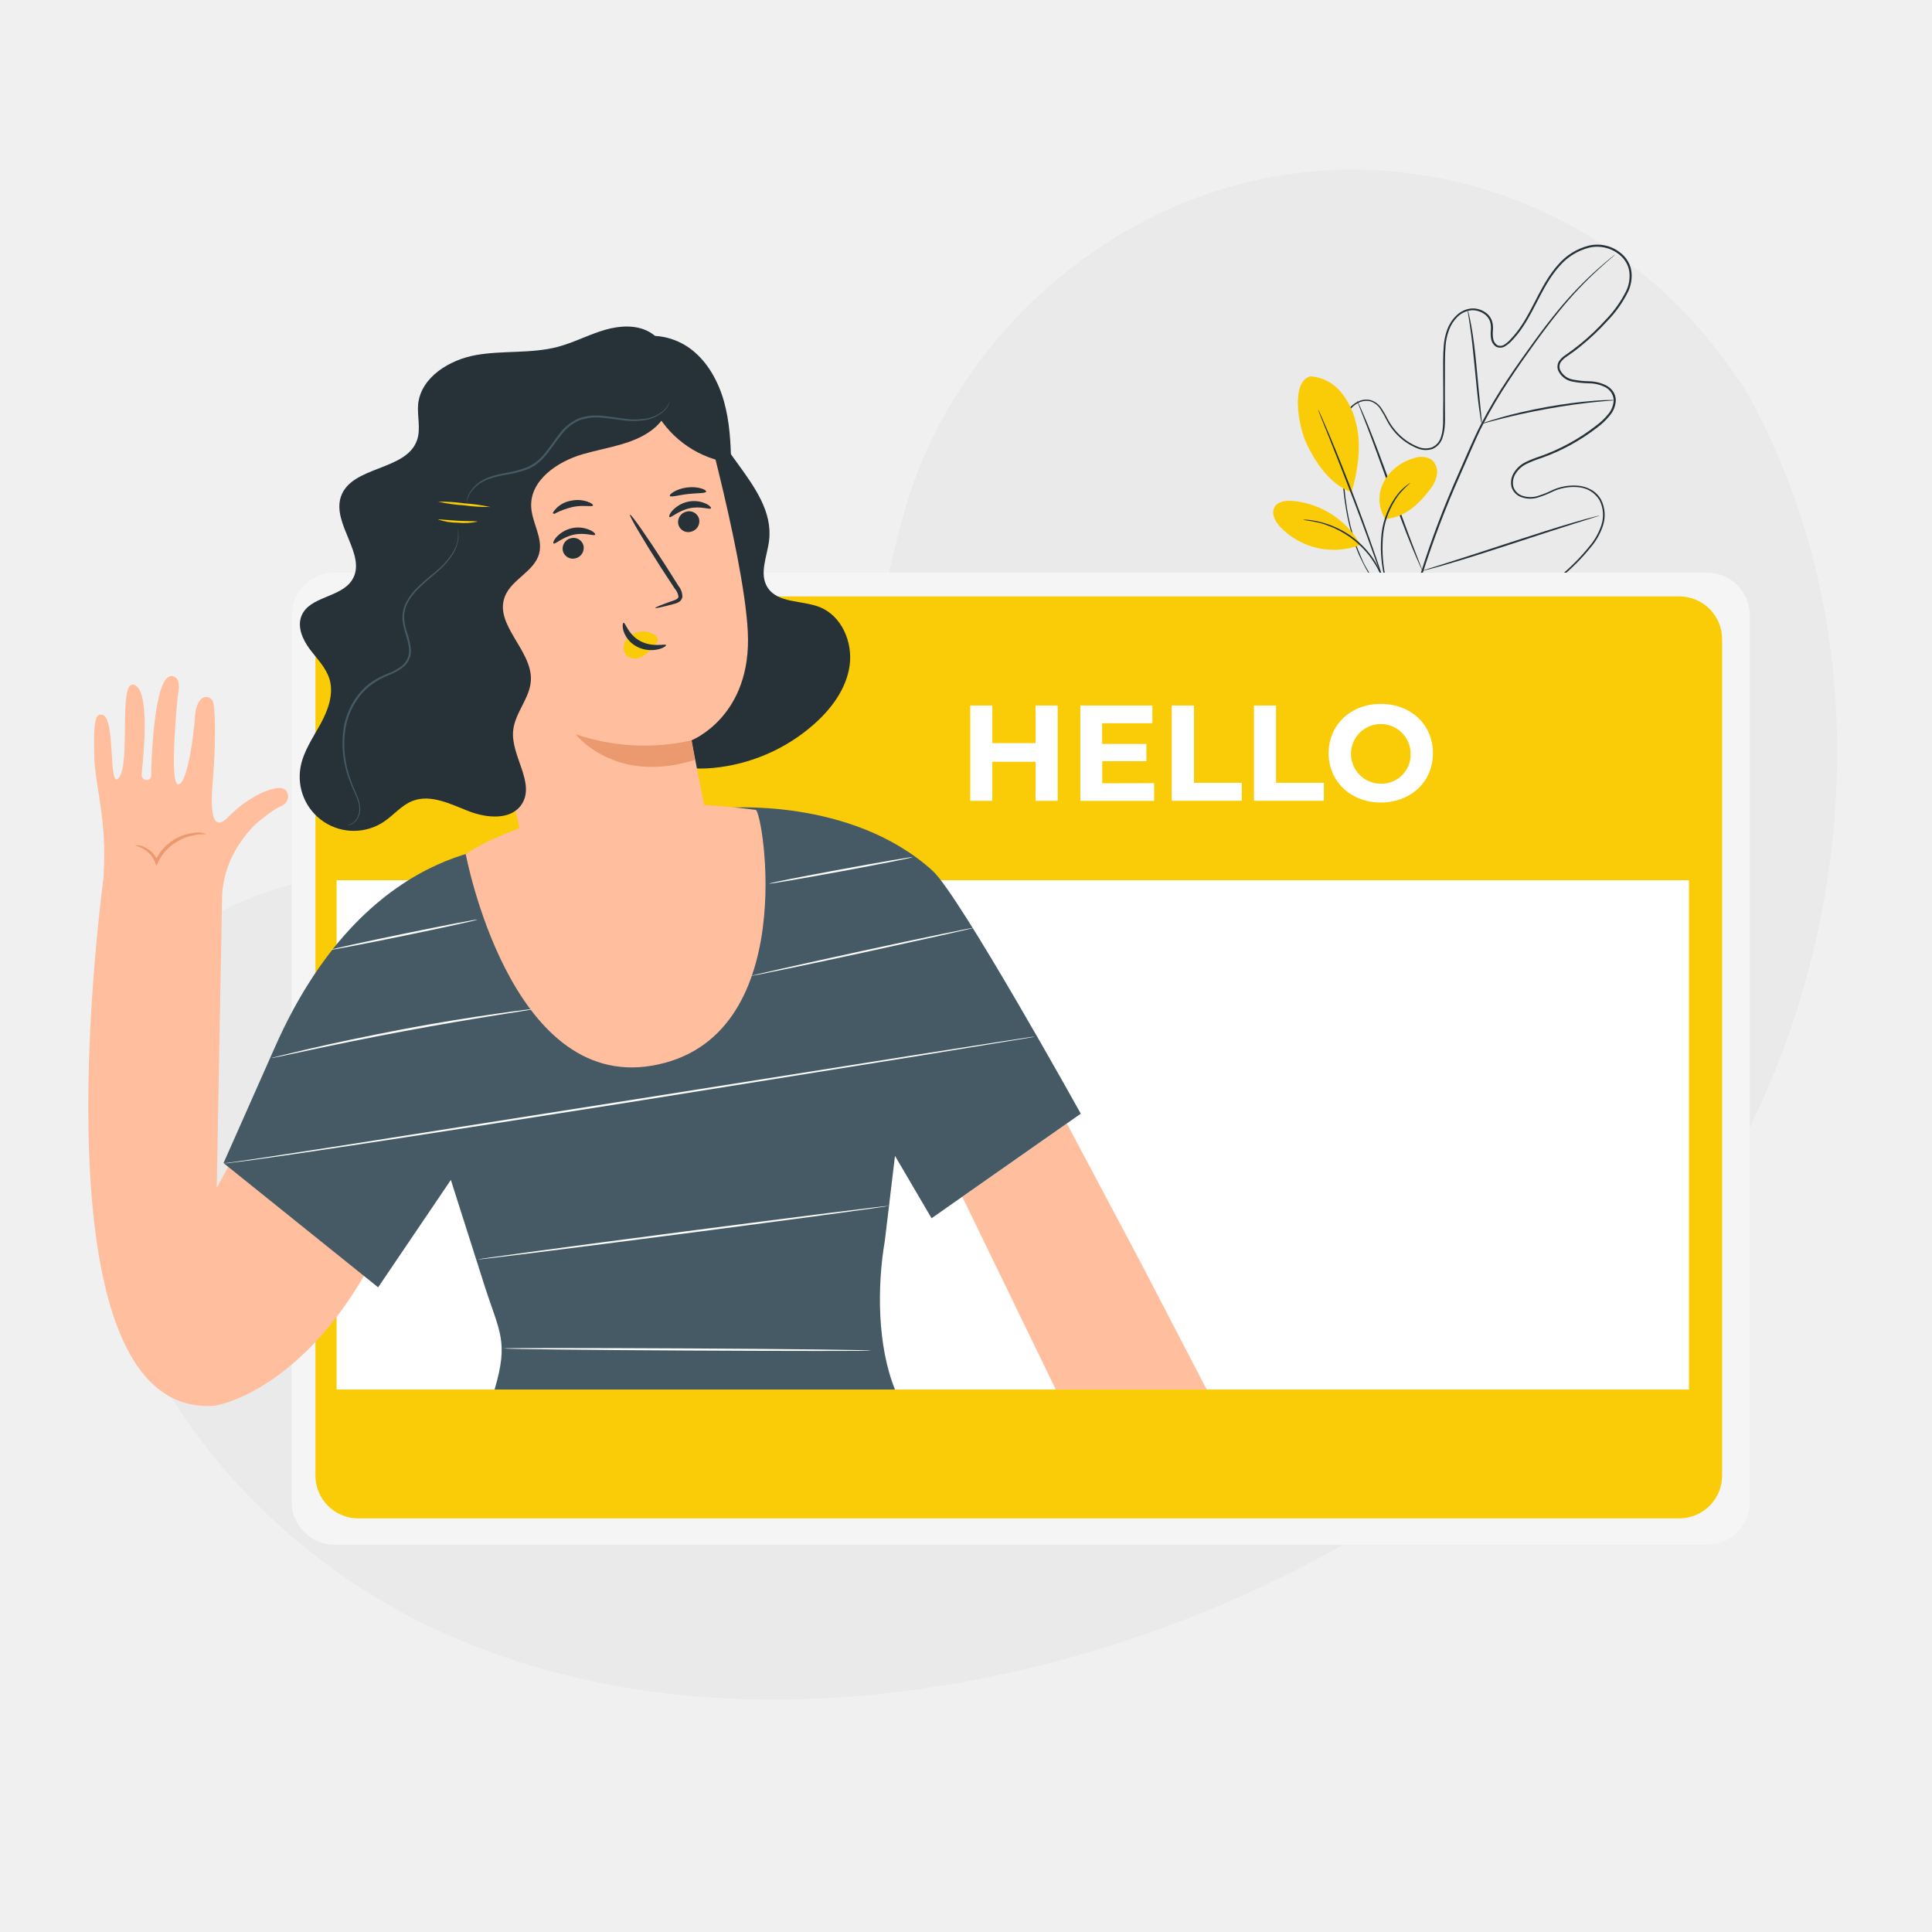
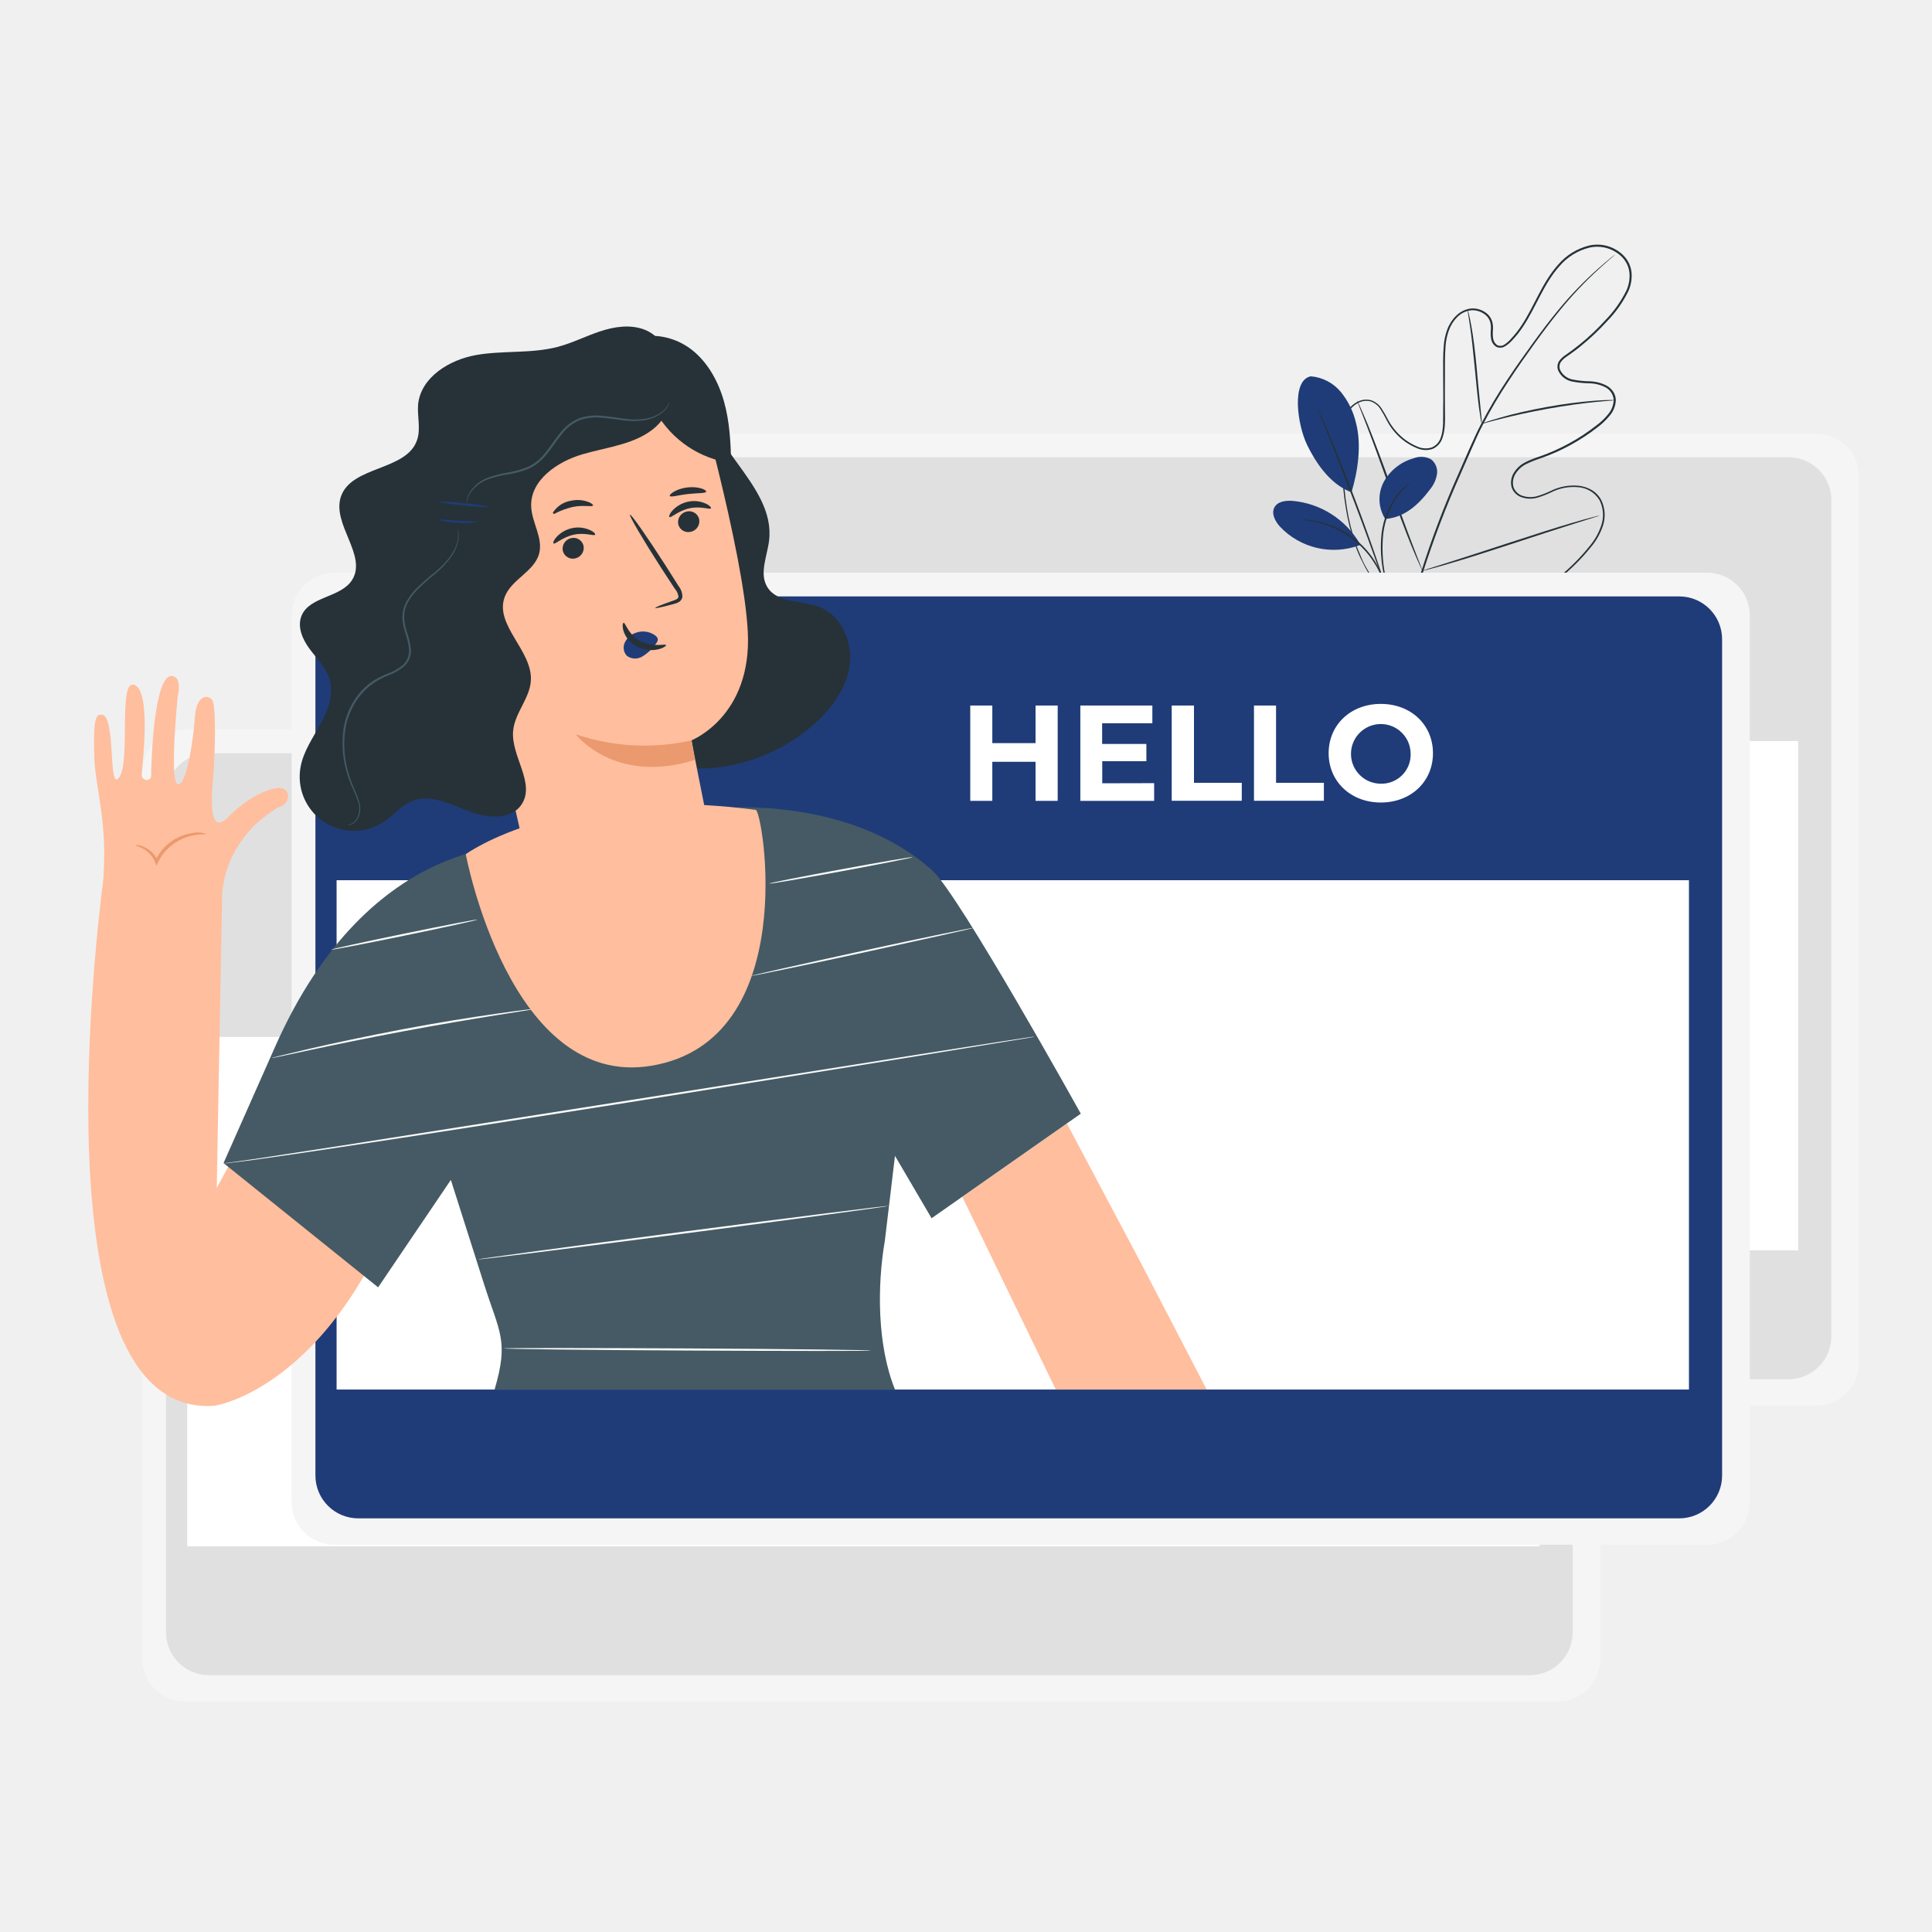
<svg xmlns="http://www.w3.org/2000/svg" viewBox="0 0 500 500">
-   <g id="freepik--background-simple--inject-7">
-     <g style="opacity:0.4">
-       <path d="M451.69,100.9c35.8,63.27,29.59,145.69-8.12,207.84s-103.48,104.45-174,122.17c-50.32,12.65-105.1,13.32-152.69-7.36S30.48,358.41,25.11,306.8c-2-19.5,1.09-40.46,13.41-55.71C58.18,226.75,93.7,224.16,125,223.56s66.79-3.1,86.56-27.35c15.19-18.64,16.27-44.64,23.62-67.53,12.51-38.93,45.78-70.5,85.32-80.93a114.8,114.8,0,0,1,15-2.92c44.3-5.63,87.89,14.8,113.14,51.63Z" style="fill:#e0e0e0" />
-     </g>
+   <g id="freepik--background-complete--inject-7">
+     <rect x="103.75" y="112.2" width="377.37" height="251.58" rx="11.09" style="fill:#f5f5f5" />
+     <rect x="109.9" y="118.34" width="364.05" height="238.6" rx="11.09" style="fill:#e0e0e0" />
+     <rect x="115.38" y="191.79" width="349.99" height="131.81" style="fill:#fff" />
+     <rect x="36.82" y="188.78" width="377.37" height="251.58" rx="11.09" style="fill:#f5f5f5" />
+     <rect x="42.97" y="194.93" width="364.05" height="238.6" rx="11.09" style="fill:#e0e0e0" />
+     <rect x="48.45" y="268.37" width="349.99" height="131.81" style="fill:#fff" />
  </g>
  <g id="freepik--Plant--inject-7">
    <path d="M363.45,158.4s.32.09.92.29,1.49.48,2.69.78a31.38,31.38,0,0,0,10.69.76,42.5,42.5,0,0,0,7.62-1.47,48,48,0,0,0,8.63-3.3,53.19,53.19,0,0,0,17.37-14.11,16.22,16.22,0,0,0,3.08-5.51,8.43,8.43,0,0,0-.49-6.38,7,7,0,0,0-5.59-3.38,12.76,12.76,0,0,0-6.93,1.34,25.67,25.67,0,0,1-3.5,1.36,6.81,6.81,0,0,1-3.85,0,4.11,4.11,0,0,1-2.88-2.64,4.81,4.81,0,0,1,.66-3.92,7.29,7.29,0,0,1,3-2.65,29.39,29.39,0,0,1,3.76-1.49,51.41,51.41,0,0,0,7.45-3.33,50.64,50.64,0,0,0,7-4.6,16.78,16.78,0,0,0,3.06-2.89,6,6,0,0,0,1.48-3.79,4,4,0,0,0-2.19-3.27,9.52,9.52,0,0,0-4.14-1,24.51,24.51,0,0,1-4.47-.47,5,5,0,0,1-3.57-2.86,2.72,2.72,0,0,1,.23-2.4,5.88,5.88,0,0,1,1.72-1.62q1.86-1.29,3.65-2.73a59.67,59.67,0,0,0,6.69-6.34,29.9,29.9,0,0,0,5.36-7.57,9.22,9.22,0,0,0,.81-4.5,6.79,6.79,0,0,0-1.87-4.12,9.07,9.07,0,0,0-8.5-2.51,14.9,14.9,0,0,0-7.73,4.78c-4.15,4.63-6.08,10.64-9.46,15.68a24.93,24.93,0,0,1-2.82,3.56,7.9,7.9,0,0,1-1.76,1.48,2.37,2.37,0,0,1-2.36.16,2.94,2.94,0,0,1-1.3-2,8.24,8.24,0,0,1-.09-2.26,6,6,0,0,0-.14-2.09,3.84,3.84,0,0,0-1.06-1.73,5.23,5.23,0,0,0-3.78-1.36,5.93,5.93,0,0,0-3.65,1.7A9.27,9.27,0,0,0,375,85.42a14.83,14.83,0,0,0-.88,4c-.24,2.73-.13,5.48-.17,8.17s0,5.37,0,8,.22,5.26-.65,7.77a4.57,4.57,0,0,1-2.61,2.84,5.54,5.54,0,0,1-3.79-.14,15,15,0,0,1-5.95-4.23,15.83,15.83,0,0,1-2-2.94,30.57,30.57,0,0,0-1.69-3,4.79,4.79,0,0,0-2.51-2,4.44,4.44,0,0,0-3.1.31,6.38,6.38,0,0,0-2.4,2,7.1,7.1,0,0,0-1.18,2.84,44.72,44.72,0,0,0-.36,6.09c-.08,2-.09,3.92-.06,5.81a73.49,73.49,0,0,0,.95,10.58,52.27,52.27,0,0,0,2.23,9c.42,1.36,1,2.59,1.49,3.8s1.08,2.29,1.68,3.29a34.28,34.28,0,0,0,6.66,8.4,12.89,12.89,0,0,0,1.23,1.06l.92.74.73.61s-.26-.18-.76-.57l-.94-.72a12.45,12.45,0,0,1-1.25-1,33.9,33.9,0,0,1-6.76-8.38c-.61-1-1.13-2.13-1.72-3.3s-1.09-2.44-1.51-3.81a51.62,51.62,0,0,1-2.28-9,72.44,72.44,0,0,1-1-10.63c0-1.89,0-3.83,0-5.83a44.64,44.64,0,0,1,.35-6.14,7.66,7.66,0,0,1,1.23-3,6.75,6.75,0,0,1,2.55-2.12,4.83,4.83,0,0,1,3.37-.34,5.21,5.21,0,0,1,2.73,2.13,32.48,32.48,0,0,1,1.72,3,15.38,15.38,0,0,0,2,2.86,14.73,14.73,0,0,0,5.77,4.1,5.21,5.21,0,0,0,3.5.13,4.12,4.12,0,0,0,2.34-2.58c.82-2.36.55-5,.61-7.62s0-5.29,0-8-.08-5.43.16-8.22a15.37,15.37,0,0,1,.91-4.14,9.72,9.72,0,0,1,2.36-3.59,6.44,6.44,0,0,1,4-1.83A5.74,5.74,0,0,1,385,81.31a4.25,4.25,0,0,1,1.2,2,6.62,6.62,0,0,1,.16,2.25,7.9,7.9,0,0,0,.08,2.13,2.47,2.47,0,0,0,1.05,1.64,1.89,1.89,0,0,0,1.87-.16A7.67,7.67,0,0,0,391,87.73a24.78,24.78,0,0,0,2.76-3.49c3.33-5,5.25-11,9.49-15.75a15.44,15.44,0,0,1,8-4.94,9.58,9.58,0,0,1,9,2.67,7.29,7.29,0,0,1,2,4.42,9.76,9.76,0,0,1-.85,4.75,30,30,0,0,1-5.46,7.72,61.61,61.61,0,0,1-6.75,6.39c-1.19,1-2.43,1.88-3.68,2.75a5.58,5.58,0,0,0-1.58,1.47,2.2,2.2,0,0,0-.18,2A4.52,4.52,0,0,0,407,98.22a24.36,24.36,0,0,0,4.38.46,10,10,0,0,1,4.36,1.1,5,5,0,0,1,1.71,1.51,4.22,4.22,0,0,1,.72,2.17,6.38,6.38,0,0,1-1.59,4.11,17,17,0,0,1-3.13,3,52.26,52.26,0,0,1-7.06,4.63,51.24,51.24,0,0,1-7.52,3.35,28.9,28.9,0,0,0-3.71,1.46,6.84,6.84,0,0,0-2.86,2.48,4.38,4.38,0,0,0-.62,3.55,3.68,3.68,0,0,0,2.58,2.35,6.43,6.43,0,0,0,3.61,0,24,24,0,0,0,3.44-1.33,13.33,13.33,0,0,1,7.15-1.36,8.53,8.53,0,0,1,3.42,1.09,6.64,6.64,0,0,1,2.47,2.52,8.8,8.8,0,0,1,.51,6.68,16.55,16.55,0,0,1-3.16,5.63,53.35,53.35,0,0,1-17.53,14.14,48.11,48.11,0,0,1-8.69,3.28,41.91,41.91,0,0,1-7.68,1.43,31.11,31.11,0,0,1-10.73-.86,25.32,25.32,0,0,1-2.68-.83C363.75,158.53,363.45,158.4,363.45,158.4Z" style="fill:#263238" />
    <path d="M418,65.86s-.08.1-.26.26-.47.4-.8.7c-.71.61-1.75,1.51-3.06,2.71a100,100,0,0,0-10.31,10.93c-2,2.46-4.11,5.24-6.3,8.27s-4.5,6.3-6.81,9.82a118.93,118.93,0,0,0-6.7,11.36c-1.05,2-2,4.16-2.95,6.33s-1.92,4.38-2.9,6.61a245.44,245.44,0,0,0-9.76,25.63,118.92,118.92,0,0,0-4.66,21.89,87.11,87.11,0,0,0-.39,15.1c.12,1.78.24,3.16.36,4.1.05.44.08.8.11,1.06a3.17,3.17,0,0,1,0,.37,1.52,1.52,0,0,1-.08-.36c0-.26-.09-.62-.16-1.06-.15-.93-.3-2.31-.46-4.1a83.86,83.86,0,0,1,.24-15.14,117.08,117.08,0,0,1,4.58-22,238.36,238.36,0,0,1,9.74-25.7l2.9-6.61c1-2.16,1.91-4.31,3-6.35a120.71,120.71,0,0,1,6.75-11.4c2.33-3.52,4.66-6.77,6.86-9.8s4.33-5.81,6.36-8.26a94.7,94.7,0,0,1,10.46-10.84c1.33-1.18,2.39-2.06,3.11-2.65l.84-.66Z" style="fill:#263238" />
    <path d="M383.46,109.67a5.78,5.78,0,0,1-.25-1.15c-.13-.74-.29-1.81-.47-3.15-.35-2.66-.71-6.36-1.1-10.43s-.79-7.77-1.19-10.42c-.19-1.32-.36-2.4-.48-3.14a5.74,5.74,0,0,1-.14-1.16,5.35,5.35,0,0,1,.33,1.13c.18.72.4,1.79.64,3.12.48,2.64.95,6.33,1.33,10.42s.7,7.66,1,10.44c.12,1.26.23,2.32.31,3.17A5.73,5.73,0,0,1,383.46,109.67Z" style="fill:#263238" />
    <path d="M417.89,103.56a6.8,6.8,0,0,1-1.37.16c-.89.07-2.16.16-3.74.33-3.15.31-7.49.89-12.24,1.74s-9,1.82-12.1,2.61c-1.54.38-2.78.72-3.64.95a7.24,7.24,0,0,1-1.34.32,7,7,0,0,1,1.29-.51c.84-.28,2.07-.68,3.6-1.1,3-.88,7.33-1.9,12.1-2.76a121.42,121.42,0,0,1,12.3-1.6c1.58-.12,2.87-.17,3.76-.18A8.75,8.75,0,0,1,417.89,103.56Z" style="fill:#263238" />
    <path d="M368.13,147.72a2.29,2.29,0,0,1-.23-.42c-.15-.34-.34-.75-.57-1.25-.5-1.09-1.18-2.68-2-4.66-1.63-3.95-3.69-9.48-5.89-15.61s-4.22-11.68-5.75-15.66l-1.84-4.71c-.2-.51-.36-.94-.49-1.29a1.4,1.4,0,0,1-.14-.46,2,2,0,0,1,.23.43c.16.33.35.74.58,1.24.49,1.09,1.17,2.68,2,4.66,1.62,4,3.69,9.48,5.89,15.62s4.21,11.67,5.75,15.65L367.5,146l.49,1.29A1.4,1.4,0,0,1,368.13,147.72Z" style="fill:#263238" />
    <path d="M413.94,133.43l-.45.18-1.34.43-4.9,1.54c-4.14,1.3-9.84,3.16-16.14,5.23s-12,3.88-16.19,5.09c-2.08.61-3.77,1.09-4.95,1.39l-1.35.34a1.5,1.5,0,0,1-.49.09,1.83,1.83,0,0,1,.46-.18l1.33-.44,4.9-1.54c4.15-1.3,9.85-3.16,16.14-5.22s12-3.88,16.19-5.1c2.08-.61,3.78-1.08,5-1.39l1.36-.34A1.59,1.59,0,0,1,413.94,133.43Z" style="fill:#263238" />
-     <path d="M339.24,97.39a11.26,11.26,0,0,1,7.79,4.08,19.7,19.7,0,0,1,3.92,8.06c1.46,5.65.48,12.29-1.18,17.88-6.08-2.23-9.78-8.77-11.46-12.2-2.64-5.43-4.12-16.84.93-17.82" style="fill:#FACC07" />
-     <path d="M358.49,134.31a9.59,9.59,0,0,1-.37-9.61,12.73,12.73,0,0,1,7.72-6.09,5.34,5.34,0,0,1,4.5.25,4.09,4.09,0,0,1,1.55,3.86,8.26,8.26,0,0,1-1.79,3.92c-3,4-6.63,7.3-11.61,7.67" style="fill:#FACC07" />
+     <path d="M339.24,97.39a11.26,11.26,0,0,1,7.79,4.08,19.7,19.7,0,0,1,3.92,8.06c1.46,5.65.48,12.29-1.18,17.88-6.08-2.23-9.78-8.77-11.46-12.2-2.64-5.43-4.12-16.84.93-17.82" style="fill:#1F3C78" />
+     <path d="M358.49,134.31a9.59,9.59,0,0,1-.37-9.61,12.73,12.73,0,0,1,7.72-6.09,5.34,5.34,0,0,1,4.5.25,4.09,4.09,0,0,1,1.55,3.86,8.26,8.26,0,0,1-1.79,3.92c-3,4-6.63,7.3-11.61,7.67" style="fill:#1F3C78" />
    <path d="M359,153.14a6.55,6.55,0,0,1-.27-1.17c-.15-.84-.35-1.92-.59-3.22a33.61,33.61,0,0,1-.58-10.78,20.49,20.49,0,0,1,4.09-10,13.49,13.49,0,0,1,2.33-2.32,8.59,8.59,0,0,1,.73-.52A1.07,1.07,0,0,1,365,125a22.39,22.39,0,0,0-3.1,3.17A21.23,21.23,0,0,0,358,138a36.15,36.15,0,0,0,.45,10.68c.21,1.36.37,2.47.47,3.23A6.67,6.67,0,0,1,359,153.14Z" style="fill:#263238" />
    <path d="M341.14,106a2.81,2.81,0,0,1,.24.46c.16.35.36.8.62,1.36.52,1.19,1.27,2.92,2.17,5.06,1.8,4.28,4.2,10.23,6.71,16.86s4.64,12.69,6.12,17.09c.74,2.2,1.33,4,1.72,5.23l.43,1.43a2.59,2.59,0,0,1,.13.51,3.81,3.81,0,0,1-.21-.48c-.13-.37-.3-.83-.51-1.41-.45-1.27-1.08-3-1.84-5.18-1.56-4.38-3.73-10.41-6.24-17s-4.86-12.59-6.59-16.9c-.85-2.12-1.54-3.85-2.05-5.1l-.54-1.4A2,2,0,0,1,341.14,106Z" style="fill:#263238" />
-     <path d="M351.87,140.63a22.45,22.45,0,0,0-17.3-11c-1.81-.15-4,.14-4.79,1.75s.24,3.54,1.45,4.89a19.15,19.15,0,0,0,20.7,4.8" style="fill:#FACC07" />
+     <path d="M351.87,140.63a22.45,22.45,0,0,0-17.3-11c-1.81-.15-4,.14-4.79,1.75s.24,3.54,1.45,4.89a19.15,19.15,0,0,0,20.7,4.8" style="fill:#1F3C78" />
    <path d="M337.27,134.52a5.67,5.67,0,0,1,1.13,0,11.25,11.25,0,0,1,1.31.17c.51.1,1.1.16,1.73.34a21.07,21.07,0,0,1,2.05.58,22.35,22.35,0,0,1,2.28.9,23,23,0,0,1,8.76,6.88,20.93,20.93,0,0,1,1.39,2,19.93,19.93,0,0,1,1,1.87,16.8,16.8,0,0,1,.7,1.61,9.59,9.59,0,0,1,.44,1.25,5.31,5.31,0,0,1,.28,1.1c-.09,0-.51-1.53-1.69-3.83a20,20,0,0,0-1.06-1.81,22,22,0,0,0-1.4-2,25.24,25.24,0,0,0-3.91-3.89,26,26,0,0,0-4.7-2.88,21.1,21.1,0,0,0-2.24-.91,18.11,18.11,0,0,0-2-.63C338.87,134.71,337.26,134.61,337.27,134.52Z" style="fill:#263238" />
  </g>
  <g id="freepik--Card--inject-7">
    <rect x="75.48" y="148.2" width="377.37" height="251.58" rx="11.09" style="fill:#f5f5f5" />
-     <rect x="81.63" y="154.35" width="364.05" height="238.6" rx="11.09" style="fill:#FACC07" />
+     <rect x="81.63" y="154.35" width="364.05" height="238.6" rx="11.09" style="fill:#1F3C78" />
    <rect x="87.11" y="227.8" width="349.99" height="131.81" style="fill:#fff" />
    <path d="M273.73,182.59v24.67H268V197.15H256.81v10.11H251.1V182.59h5.71v9.73H268v-9.73Z" style="fill:#fff" />
    <path d="M298.69,202.68v4.58h-19.1V182.59h18.64v4.58h-13v5.36h11.45V197H285.26v5.71Z" style="fill:#fff" />
    <path d="M303.24,182.59H309v20h12.37v4.65H303.24Z" style="fill:#fff" />
    <path d="M324.53,182.59h5.71v20h12.38v4.65H324.53Z" style="fill:#fff" />
    <path d="M343.85,194.93c0-7.34,5.71-12.76,13.5-12.76s13.5,5.39,13.5,12.76-5.74,12.76-13.5,12.76S343.85,202.26,343.85,194.93Zm21.22,0a7.72,7.72,0,1,0-7.72,7.89A7.53,7.53,0,0,0,365.07,194.93Z" style="fill:#fff" />
  </g>
  <g id="freepik--Character--inject-7">
    <path d="M73.09,276.16l-17,31.28,1.4-75.95a26.61,26.61,0,0,1,4.71-13.44,27.79,27.79,0,0,1,4.09-4.89c2-1.69,4.67-3.83,6.5-4.55,2.27-.9,2.34-4.05.23-4.6s-8.43,1.77-13.93,7.41-4.26-6.55-3.88-11,.89-18.25-.39-19.41c-1.87-1.71-4.1,0-4.37,4.48s-2,17.75-4.37,17.5S46,180.12,46,180.12s1.26-4.78-1.43-5.16c-4.86-.69-5.45,23.49-5.45,25.8,0,1.6-2.55,1.42-2.46-.3s2.74-22.54-2.2-23.28c-3.79-.57-.67,19.89-3.61,24s-.78-15.8-4.43-16.2c-1.35-.15-2.39-.07-2,11.47.22,6.21,3,15.49,2.5,27.47l-.12,3.1h0C23.93,249.43,11,367,55.51,363.81c0,0,33.77-4.69,52.54-66.15Z" style="fill:#ffbe9d" />
    <path d="M35,218.77c0,.11.75.2,1.86.78a7,7,0,0,1,3.29,3.62l.35.89.39-.87a11.18,11.18,0,0,1,2.31-3.33,13.16,13.16,0,0,1,6.86-3.69c2-.41,3.3-.18,3.32-.34a6.26,6.26,0,0,0-3.42-.26,12.56,12.56,0,0,0-7.38,3.69,11.57,11.57,0,0,0-2.42,3.61h.74a7,7,0,0,0-3.83-3.77A3.36,3.36,0,0,0,35,218.77Z" style="fill:#eb996e" />
    <polyline points="276.11 290.77 295.02 326.39 312.29 359.61 273.24 359.61 249.04 309.74" style="fill:#ffbe9d" />
    <path d="M128,359.61c3.72-12.67,1.28-14.67-2.72-27.25l-8.6-27-18.82,27.8h0L57.85,301h0l13.27-29.93c24.79-56.18,65-52.19,65-52.19l51.24-9.78s32.78-3,54,16.26c6.92,6.28,38.35,62.86,38.35,62.86l-38.62,27.06-9.47-16.15L229,321.08c-2.06,12-1.93,27.27,2.62,38.53" style="fill:#455a64" />
    <path d="M123.54,238c0,.14-8.43,2-18.88,4.15s-19,3.78-19,3.64,8.42-2,18.88-4.15S123.51,237.84,123.54,238Z" style="fill:#fafafa" />
    <path d="M236.21,221.82c0,.15-8.27,1.8-18.54,3.69s-18.61,3.32-18.64,3.17,8.28-1.79,18.55-3.68S236.19,221.68,236.21,221.82Z" style="fill:#fafafa" />
    <path d="M252,240.11c0,.14-12.87,3-28.81,6.47s-28.88,6.1-28.91,6,12.86-3,28.8-6.47S251.93,240,252,240.11Z" style="fill:#fafafa" />
    <path d="M267.79,268.3l-.54.11-1.58.28-6.11,1-22.47,3.68-74.18,11.9c-29,4.59-55.23,8.68-74.25,11.54-9.5,1.44-17.2,2.56-22.53,3.3-2.66.36-4.73.63-6.14.78a6.79,6.79,0,0,1-2.14.12,12.32,12.32,0,0,0,2.13-.22l6.12-.88,22.51-3.46,74.22-11.7L237,273l22.5-3.52,6.12-.93,1.6-.23Z" style="fill:#fafafa" />
    <path d="M230.06,312.08c0,.14-23.82,3.37-53.23,7.2s-53.27,6.82-53.29,6.68,23.81-3.36,53.23-7.2S230,311.94,230.06,312.08Z" style="fill:#fafafa" />
    <path d="M225.51,349.52c0,.15-21.32.13-47.6,0s-47.61-.4-47.61-.55,21.31-.13,47.61,0S225.51,349.38,225.51,349.52Z" style="fill:#fafafa" />
    <path d="M138.19,261.14a3.47,3.47,0,0,1-.69.15l-2,.33-7.3,1.16c-6.17,1-14.68,2.41-24,4.16s-17.82,3.5-23.93,4.81L73,273.3l-2,.41a3.21,3.21,0,0,1-.7.11,3.51,3.51,0,0,1,.67-.21L73,273.1c1.7-.42,4.16-1,7.2-1.71,6.09-1.41,14.53-3.21,23.91-5s17.9-3.11,24.08-4c3.1-.45,5.6-.79,7.34-1l2-.23A3.32,3.32,0,0,1,138.19,261.14Z" style="fill:#fafafa" />
    <path d="M182.18,99.77c-1.23,14.82,18.63,25.34,16.86,40.1-.49,4.1-2.62,8.56-.45,12.08,2.6,4.23,8.93,3.34,13.55,5.17,5.69,2.25,8.6,9.1,7.74,15.15s-4.78,11.28-9.39,15.31a46,46,0,0,1-26,11.17c-4.46.4-9.12.08-13.1-2s-7.13-6.09-7.15-10.57" style="fill:#263238" />
    <path d="M184.14,217.6c-2.64-12.65-5.19-26-5.19-26s15.71-6.16,14.58-28.11c-1.07-20.94-14.32-67-14.32-67h0c-25.45-4.59-51.86,7.65-64.6,30h0l23.13,102.34c2.68,11.88,15,19,27.73,16.07h0C178.3,241.84,186.65,229.65,184.14,217.6Z" style="fill:#ffbe9d" />
    <path d="M180.93,134.3a2.79,2.79,0,0,1-2.05,3.3,2.66,2.66,0,0,1-3.33-1.86,2.79,2.79,0,0,1,2-3.31A2.67,2.67,0,0,1,180.93,134.3Z" style="fill:#263238" />
    <path d="M184,131.55c-.26.43-2.65-.66-5.58,0s-4.77,2.55-5.16,2.26c-.19-.13,0-.84.81-1.72a7.61,7.61,0,0,1,4-2.25,7.32,7.32,0,0,1,4.53.47C183.66,130.78,184.1,131.36,184,131.55Z" style="fill:#263238" />
    <path d="M151,141.17a2.79,2.79,0,0,1-2,3.31,2.67,2.67,0,0,1-3.33-1.87,2.78,2.78,0,0,1,2-3.3A2.66,2.66,0,0,1,151,141.17Z" style="fill:#263238" />
    <path d="M154,138.39c-.26.42-2.65-.67-5.58,0s-4.76,2.55-5.16,2.26c-.19-.12,0-.84.81-1.72a7.72,7.72,0,0,1,4-2.25,7.41,7.41,0,0,1,4.54.47C153.71,137.62,154.16,138.19,154,138.39Z" style="fill:#263238" />
    <path d="M169.58,157.34c-.05-.17,1.71-.87,4.58-1.87.73-.24,1.41-.53,1.43-1.07a3.94,3.94,0,0,0-1-2.11l-3.42-5.23c-4.8-7.47-8.44-13.67-8.13-13.86s4.43,5.71,9.22,13.17l3.34,5.28a4.49,4.49,0,0,1,1,2.86,1.91,1.91,0,0,1-1,1.35,5.19,5.19,0,0,1-1.23.45C171.47,157.1,169.63,157.5,169.58,157.34Z" style="fill:#263238" />
    <path d="M179,191.6a55.27,55.27,0,0,1-30-1.57s10,13.13,30.83,6.64Z" style="fill:#eb996e" />
-     <path d="M169.84,164.66a5.39,5.39,0,0,0-5.15-.95,4.87,4.87,0,0,0-2.95,2.49,3.11,3.11,0,0,0,.5,3.54,3.62,3.62,0,0,0,4,.16,11.39,11.39,0,0,0,3.28-3,3.36,3.36,0,0,0,.65-1,1,1,0,0,0-.24-1.1" style="fill:#FACC07" />
+     <path d="M169.84,164.66a5.39,5.39,0,0,0-5.15-.95,4.87,4.87,0,0,0-2.95,2.49,3.11,3.11,0,0,0,.5,3.54,3.62,3.62,0,0,0,4,.16,11.39,11.39,0,0,0,3.28-3,3.36,3.36,0,0,0,.65-1,1,1,0,0,0-.24-1.1" style="fill:#1F3C78" />
    <path d="M161.38,161.19c.48-.13,1.16,3.05,4.36,4.74s6.51.61,6.63,1c.09.19-.62.78-2.05,1.12a8.07,8.07,0,0,1-5.5-.7,7,7,0,0,1-3.44-4C161,162.08,161.16,161.22,161.38,161.19Z" style="fill:#263238" />
    <path d="M127.38,148.2a12.9,12.9,0,0,0-6.75,1.89,9,9,0,0,0-4,5.6,9.42,9.42,0,0,0,1.38,6.8,15.93,15.93,0,0,0,5.08,4.89,10.76,10.76,0,0,0,4.7,1.86,5.16,5.16,0,0,0,4.58-1.73" style="fill:#ffbe9d" />
    <path d="M129,162.24c.28,0-.42,1.61-2.61,1.49a4.52,4.52,0,0,1-3-1.7,10.27,10.27,0,0,1-1.93-3.53,6.05,6.05,0,0,1,.11-4.2,4,4,0,0,1,2.61-2.39c2.13-.5,3.1.84,2.87.93s-1.13-.38-2.45.25-2.22,2.66-1.44,4.89,2.1,4.23,3.46,4.5S128.86,162.08,129,162.24Z" style="fill:#eb996e" />
    <path d="M173,91.8a15.78,15.78,0,0,1-3.24,18.63c-5.08,4.57-12.44,5.22-19,7.13s-13.59,6.74-13.29,13.57c.18,4.14,3.12,8.12,2.06,12.12-1.23,4.69-7.22,6.69-8.91,11.23-2.71,7.3,7.21,13.87,6.77,21.64-.26,4.61-4.16,8.37-4.59,13-.62,6.54,5.8,13.49,2.23,19-2.74,4.24-9.12,3.63-13.8,1.79s-9.8-4.46-14.49-2.62c-2.82,1.1-4.81,3.62-7.32,5.32a14,14,0,0,1-21.61-14.23c.76-4,3.18-7.43,5.13-11s3.5-7.74,2.33-11.63c-.91-3-3.25-5.26-5.11-7.76s-3.31-5.79-2.11-8.66c2.1-5.05,10.15-4.61,13.07-9.23,4-6.35-5.28-14.43-2.9-21.55,2.7-8.06,17-6.62,19.72-14.68,1-2.93,0-6.16.27-9.24.71-7,8.1-11.55,15.07-12.76s14.25-.31,21.09-2.11c3.74-1,7.24-2.77,10.92-4s7.76-1.84,11.4-.49,6.55,5.16,5.82,9" style="fill:#263238" />
    <path d="M169.85,106.82a26.5,26.5,0,0,0,19.38,13c-.13-5.36-.41-10.76-1.86-15.91S183.2,93.77,179,90.5s-10.14-4.63-15.12-2.68" style="fill:#263238" />
    <path d="M195.6,209.61c1.81.24,11.93,59.6-26.92,66.19-36.77,6.25-48.14-54.74-48.14-54.74S145.31,202.89,195.6,209.61Z" style="fill:#ffbe9d" />
    <path d="M173.34,128.34c.23.43,2.23-.21,4.72-.49s4.57-.14,4.69-.61-2-1.43-4.89-1.09S173.11,128,173.34,128.34Z" style="fill:#263238" />
    <path d="M143.65,132.94c.09-.08.08-.25,0-.52l0,.45a20.42,20.42,0,0,1,4.52-1.66c2.76-.6,5.1.06,5.29-.39.08-.21-.42-.68-1.44-1a7.84,7.84,0,0,0-4.19-.24,6.86,6.86,0,0,0-4.6,2.87l-.18.36.15.08C143.4,133,143.57,133,143.65,132.94Z" style="fill:#263238" />
-     <path d="M126.87,131.21a45,45,0,0,1-6.78-.43,42.89,42.89,0,0,1-6.72-.95,45.06,45.06,0,0,1,6.78.43A44.89,44.89,0,0,1,126.87,131.21Z" style="fill:#FACC07" />
-     <path d="M123.57,135a16.12,16.12,0,0,1-5.13.28,16.08,16.08,0,0,1-5.06-.83c0-.14,2.29.16,5.09.31S123.56,134.84,123.57,135Z" style="fill:#FACC07" />
+     <path d="M126.87,131.21a45,45,0,0,1-6.78-.43,42.89,42.89,0,0,1-6.72-.95,45.06,45.06,0,0,1,6.78.43A44.89,44.89,0,0,1,126.87,131.21Z" style="fill:#1F3C78" />
+     <path d="M123.57,135a16.12,16.12,0,0,1-5.13.28,16.08,16.08,0,0,1-5.06-.83c0-.14,2.29.16,5.09.31S123.56,134.84,123.57,135Z" style="fill:#1F3C78" />
    <path d="M173.33,103.91a2.58,2.58,0,0,1-.2.62,5.71,5.71,0,0,1-1,1.58,9.69,9.69,0,0,1-6.2,2.74,18.58,18.58,0,0,1-4.75-.08c-1.69-.21-3.48-.52-5.36-.66a13.25,13.25,0,0,0-5.79.63,11.66,11.66,0,0,0-4.84,3.89c-1.37,1.7-2.52,3.52-3.87,5.13a16.24,16.24,0,0,1-2.21,2.18,11.41,11.41,0,0,1-2.58,1.5,26.75,26.75,0,0,1-5.28,1.37,28.14,28.14,0,0,0-4.55,1.09,9.49,9.49,0,0,0-5.19,4,6.52,6.52,0,0,0-.67,2.36,2.48,2.48,0,0,1,0-.65,5.37,5.37,0,0,1,.51-1.8,9.51,9.51,0,0,1,5.24-4.31,28.32,28.32,0,0,1,4.6-1.17,25.83,25.83,0,0,0,5.17-1.39,11.74,11.74,0,0,0,4.59-3.56c1.32-1.57,2.46-3.4,3.85-5.13a12.26,12.26,0,0,1,5.07-4,13.72,13.72,0,0,1,6-.63c3.83.34,7.18,1.25,10,.86A9.63,9.63,0,0,0,172,106,8,8,0,0,0,173.33,103.91Z" style="fill:#455a64" />
    <path d="M89.88,213.52a7,7,0,0,0,.89-.25,3.51,3.51,0,0,0,1.78-1.85,5.41,5.41,0,0,0,.08-4.07c-.48-1.56-1.41-3.22-2.12-5.2a26.56,26.56,0,0,1-1.43-14.53,19.43,19.43,0,0,1,3.66-7.89,16.77,16.77,0,0,1,3.36-3.2,19.88,19.88,0,0,1,4.22-2.19,13.2,13.2,0,0,0,4-2.28,5,5,0,0,0,1.54-3.93c-.17-2.91-1.76-5.58-1.71-8.46a8.73,8.73,0,0,1,1.06-4,14.7,14.7,0,0,1,2.28-3.1,51.86,51.86,0,0,1,5.14-4.53c3.2-2.64,5.19-5.51,5.72-7.77a7.86,7.86,0,0,0,0-3.56.74.74,0,0,1,.08.23c0,.15.11.38.17.68a7,7,0,0,1-.09,2.7,10.91,10.91,0,0,1-1.81,3.87,23.15,23.15,0,0,1-3.86,4.13,53.72,53.72,0,0,0-5.06,4.54,14.54,14.54,0,0,0-2.2,3,8.34,8.34,0,0,0-1,3.76,13.91,13.91,0,0,0,.77,4.08,19.1,19.1,0,0,1,1,4.36,5.48,5.48,0,0,1-1.69,4.33,13.54,13.54,0,0,1-4.15,2.38A19.87,19.87,0,0,0,96.4,177a16.29,16.29,0,0,0-3.26,3.1,19,19,0,0,0-3.59,7.67,26.56,26.56,0,0,0,1.3,14.3c.68,2,1.59,3.63,2.06,5.25a7.49,7.49,0,0,1,.32,2.32,4.89,4.89,0,0,1-.49,1.92,3.59,3.59,0,0,1-1.93,1.86A2,2,0,0,1,89.88,213.52Z" style="fill:#455a64" />
  </g>
</svg>
